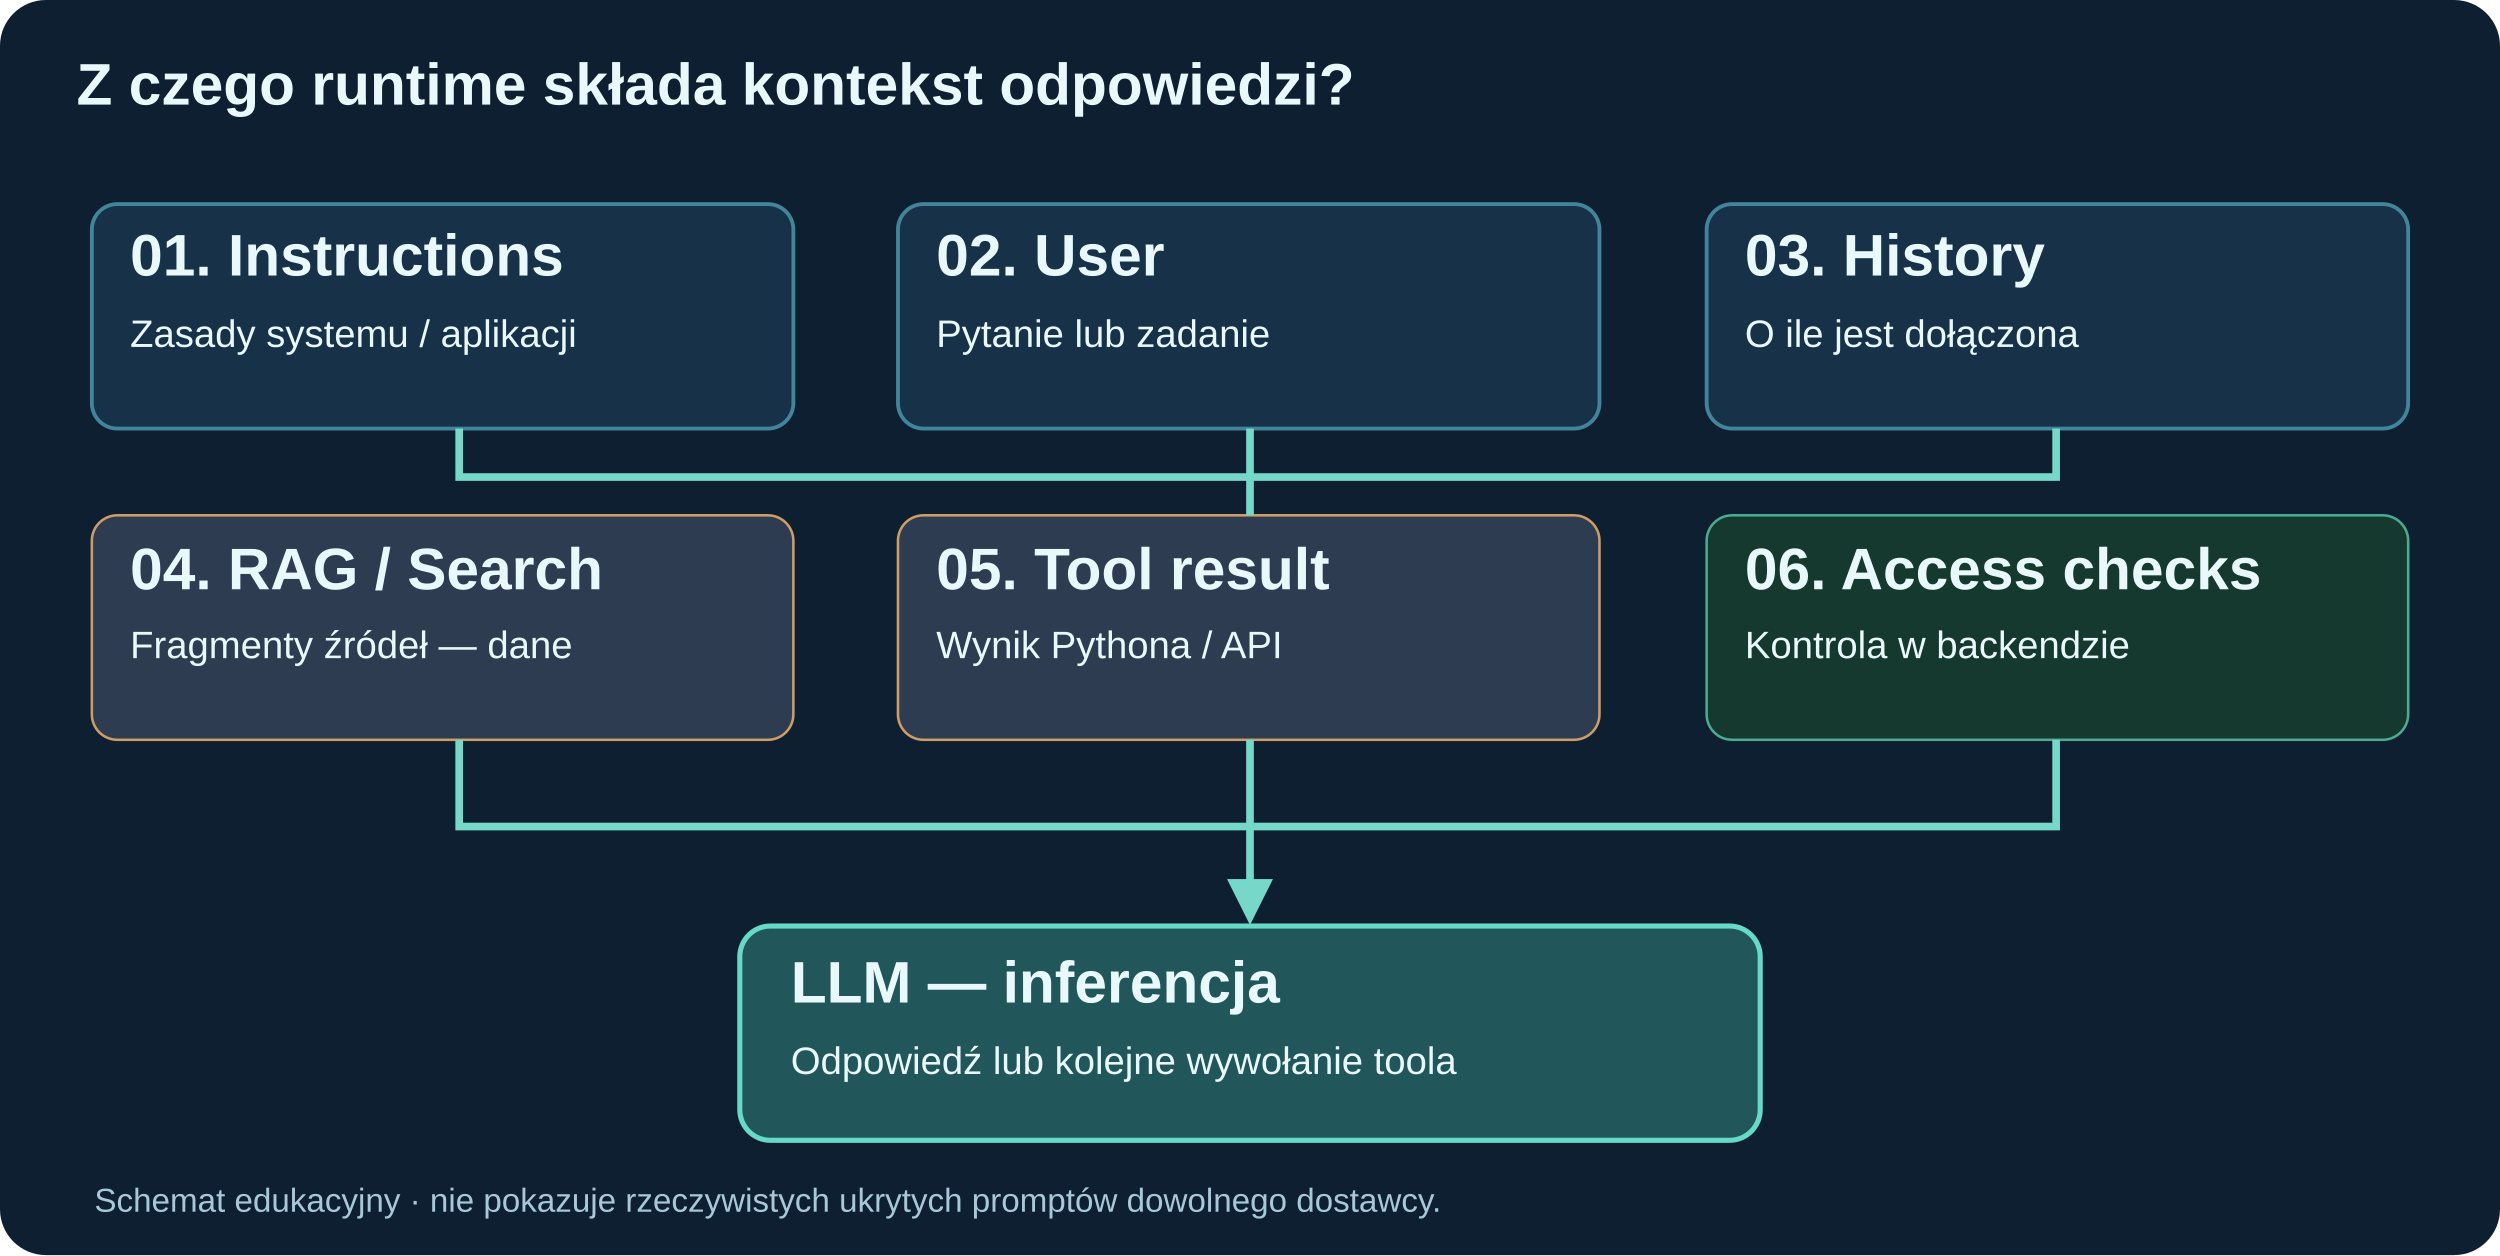
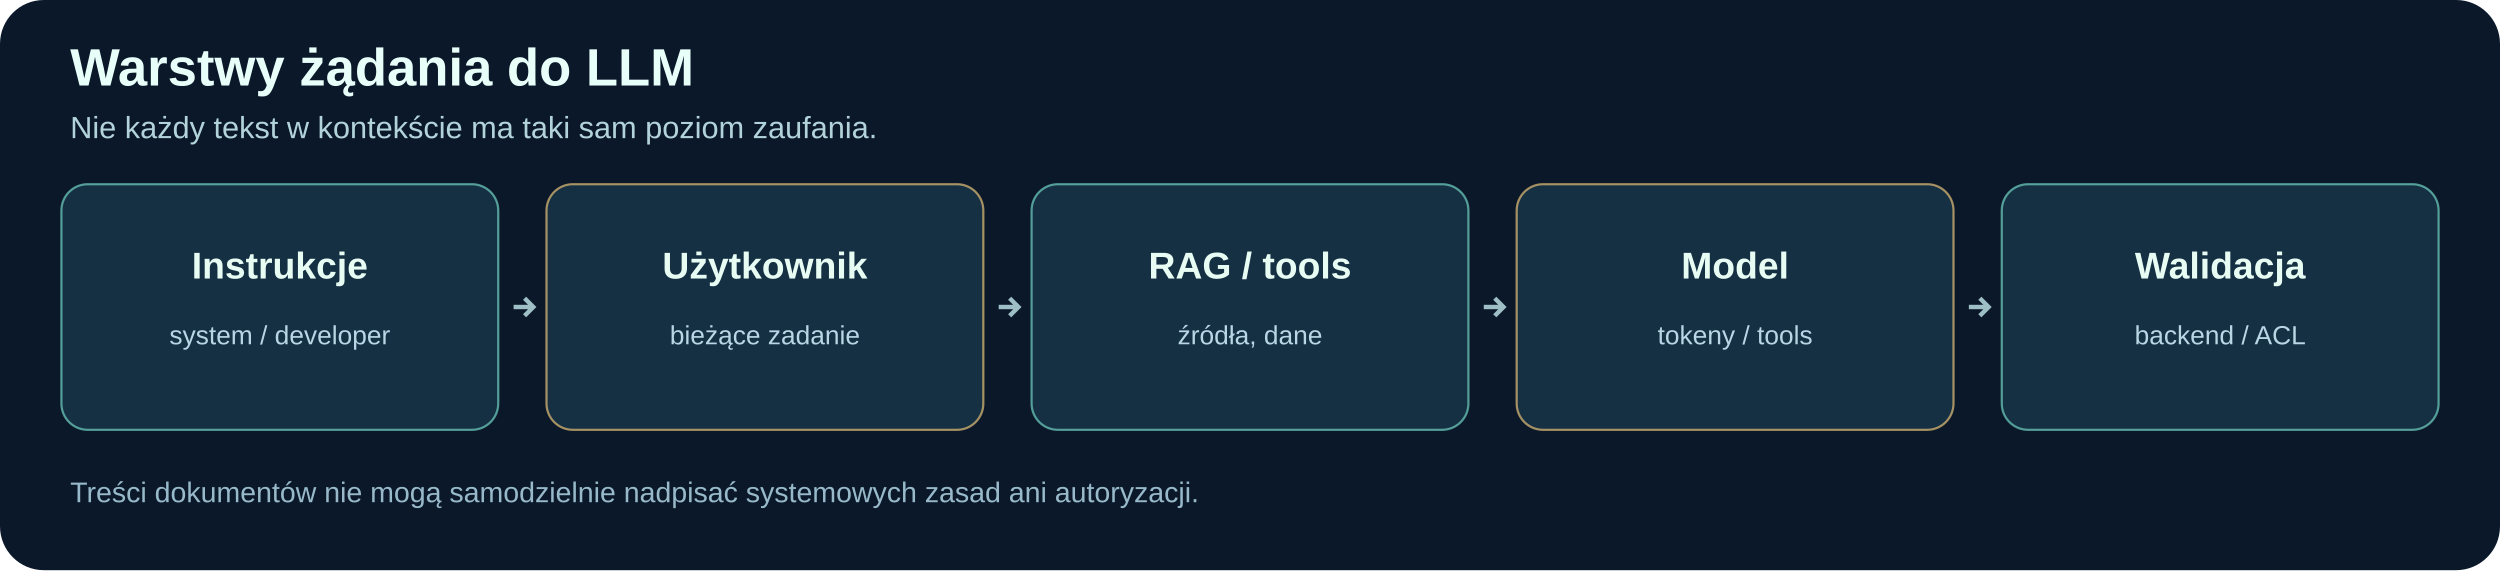
- <svg xmlns="http://www.w3.org/2000/svg" viewBox="0 0 980 492" role="img" aria-labelledby="title desc">
-   <defs>
-     <style>text{font-family:Arial, sans-serif;fill:#e9f8fa}.h{font-size:23px;font-weight:700}.s{font-size:15px}.xs{font-size:13px;fill:#a9c8d7}.box{fill:#173149;stroke:#42859a;stroke-width:1.5}.low{fill:#2d3c51;stroke:#cc9d65}.safe{fill:#15382f;stroke:#4da990}.ln{fill:none;stroke:#75d8c9;stroke-width:3}</style>
-     <marker id="arrow" viewBox="0 0 10 10" refX="8" refY="5" markerWidth="6" markerHeight="6" orient="auto-start-reverse">
-       <path d="M 0 0 L 10 5 L 0 10 z" fill="#75d8c9" />
-     </marker>
-   </defs>
-   <rect width="980" height="492" rx="18" fill="#0d1f30" />
-   <text x="30" y="41" class="h">Z czego runtime składa kontekst odpowiedzi?</text>
-   <rect x="36" y="80" width="275" height="88" rx="10" class="box" />
-   <text x="51" y="108" class="h" font-size="19">01. Instructions</text>
-   <text x="51" y="136" class="s">Zasady systemu / aplikacji</text>
-   <rect x="352" y="80" width="275" height="88" rx="10" class="box" />
-   <text x="367" y="108" class="h">02. User</text>
-   <text x="367" y="136" class="s">Pytanie lub zadanie</text>
-   <rect x="669" y="80" width="275" height="88" rx="10" class="box" />
-   <text x="684" y="108" class="h">03. History</text>
-   <text x="684" y="136" class="s">O ile jest dołączona</text>
-   <rect x="36" y="202" width="275" height="88" rx="10" class="low" />
-   <text x="51" y="231" class="h">04. RAG / Search</text>
-   <text x="51" y="258" class="s">Fragmenty źródeł — dane</text>
-   <rect x="352" y="202" width="275" height="88" rx="10" class="low" />
-   <text x="367" y="231" class="h">05. Tool result</text>
-   <text x="367" y="258" class="s">Wynik Pythona / API</text>
-   <rect x="669" y="202" width="275" height="88" rx="10" class="safe" />
-   <text x="684" y="231" class="h">06. Access checks</text>
-   <text x="684" y="258" class="s">Kontrola w backendzie</text>
-   <path class="ln" d="M 180 168 L 180 187 L 490 187 L 490 202" />
-   <path class="ln" d="M 490 168 L 490 187" />
-   <path class="ln" d="M 806 168 L 806 187 L 490 187" />
-   <path class="ln" d="M 180 290 L 180 324 L 490 324" />
-   <path class="ln" d="M 490 290 L 490 324" />
-   <path class="ln" d="M 806 290 L 806 324 L 490 324" />
-   <path d="M 490 324 L 490 359" class="ln" marker-end="url(#arrow)" />
-   <rect x="290" y="363" width="400" height="84" rx="12" fill="#21565a" stroke="#66d9c7" stroke-width="2" />
-   <text x="310" y="393" class="h">LLM — inferencja</text>
-   <text x="310" y="421" class="s">Odpowiedź lub kolejne wywołanie toola</text>
-   <text x="37" y="475" class="xs">Schemat edukacyjny · nie pokazuje rzeczywistych ukrytych promptów dowolnego dostawcy.</text>
+ <svg xmlns="http://www.w3.org/2000/svg" role="img" aria-labelledby="ttl desc" viewBox="0 0 1140 260">
+   <rect width="1140" height="260" rx="20" fill="#0a182a" />
+   <text x="32" y="39" fill="#e8fff9" font-family="Arial,sans-serif" font-size="24" font-weight="700">Warstwy żądania do LLM</text>
+   <text x="32" y="63" fill="#b3d3da" font-family="Arial,sans-serif" font-size="14">Nie każdy tekst w kontekście ma taki sam poziom zaufania.</text>
+   <rect x="28.0" y="84" width="199.2" height="112" rx="12" fill="#152f43" stroke="#78e0ce" stroke-opacity="0.65" />
+   <text x="127.6" y="127" text-anchor="middle" fill="#e7fcf3" font-family="Arial,sans-serif" font-size="17" font-weight="700">Instrukcje</text>
+   <text x="127.6" y="157" text-anchor="middle" fill="#b8d6e4" font-family="Arial,sans-serif" font-size="12">system / developer</text>
+   <path d="M 234.2 140 L 243.2 140 M 239.2 136 L 243.2 140 L 239.2 144" fill="none" stroke="#9fbfc6" stroke-width="2" />
+   <rect x="249.2" y="84" width="199.2" height="112" rx="12" fill="#152f43" stroke="#f6cd7c" stroke-opacity="0.65" />
+   <text x="348.8" y="127" text-anchor="middle" fill="#e7fcf3" font-family="Arial,sans-serif" font-size="17" font-weight="700">Użytkownik</text>
+   <text x="348.8" y="157" text-anchor="middle" fill="#b8d6e4" font-family="Arial,sans-serif" font-size="12">bieżące zadanie</text>
+   <path d="M 455.4 140 L 464.4 140 M 460.4 136 L 464.4 140 L 460.4 144" fill="none" stroke="#9fbfc6" stroke-width="2" />
+   <rect x="470.4" y="84" width="199.2" height="112" rx="12" fill="#152f43" stroke="#78e0ce" stroke-opacity="0.65" />
+   <text x="570.0" y="127" text-anchor="middle" fill="#e7fcf3" font-family="Arial,sans-serif" font-size="17" font-weight="700">RAG / tools</text>
+   <text x="570.0" y="157" text-anchor="middle" fill="#b8d6e4" font-family="Arial,sans-serif" font-size="12">źródła, dane</text>
+   <path d="M 676.6 140 L 685.6 140 M 681.6 136 L 685.6 140 L 681.6 144" fill="none" stroke="#9fbfc6" stroke-width="2" />
+   <rect x="691.6" y="84" width="199.2" height="112" rx="12" fill="#152f43" stroke="#f6cd7c" stroke-opacity="0.65" />
+   <text x="791.2" y="127" text-anchor="middle" fill="#e7fcf3" font-family="Arial,sans-serif" font-size="17" font-weight="700">Model</text>
+   <text x="791.2" y="157" text-anchor="middle" fill="#b8d6e4" font-family="Arial,sans-serif" font-size="12">tokeny / tools</text>
+   <path d="M 897.8 140 L 906.8 140 M 902.8 136 L 906.8 140 L 902.8 144" fill="none" stroke="#9fbfc6" stroke-width="2" />
+   <rect x="912.8" y="84" width="199.2" height="112" rx="12" fill="#152f43" stroke="#78e0ce" stroke-opacity="0.65" />
+   <text x="1012.4" y="127" text-anchor="middle" fill="#e7fcf3" font-family="Arial,sans-serif" font-size="17" font-weight="700">Walidacja</text>
+   <text x="1012.4" y="157" text-anchor="middle" fill="#b8d6e4" font-family="Arial,sans-serif" font-size="12">backend / ACL</text>
+   <text x="32" y="229" fill="#97b9c9" font-family="Arial,sans-serif" font-size="13">Treści dokumentów nie mogą samodzielnie nadpisać systemowych zasad ani autoryzacji.</text>
</svg>
